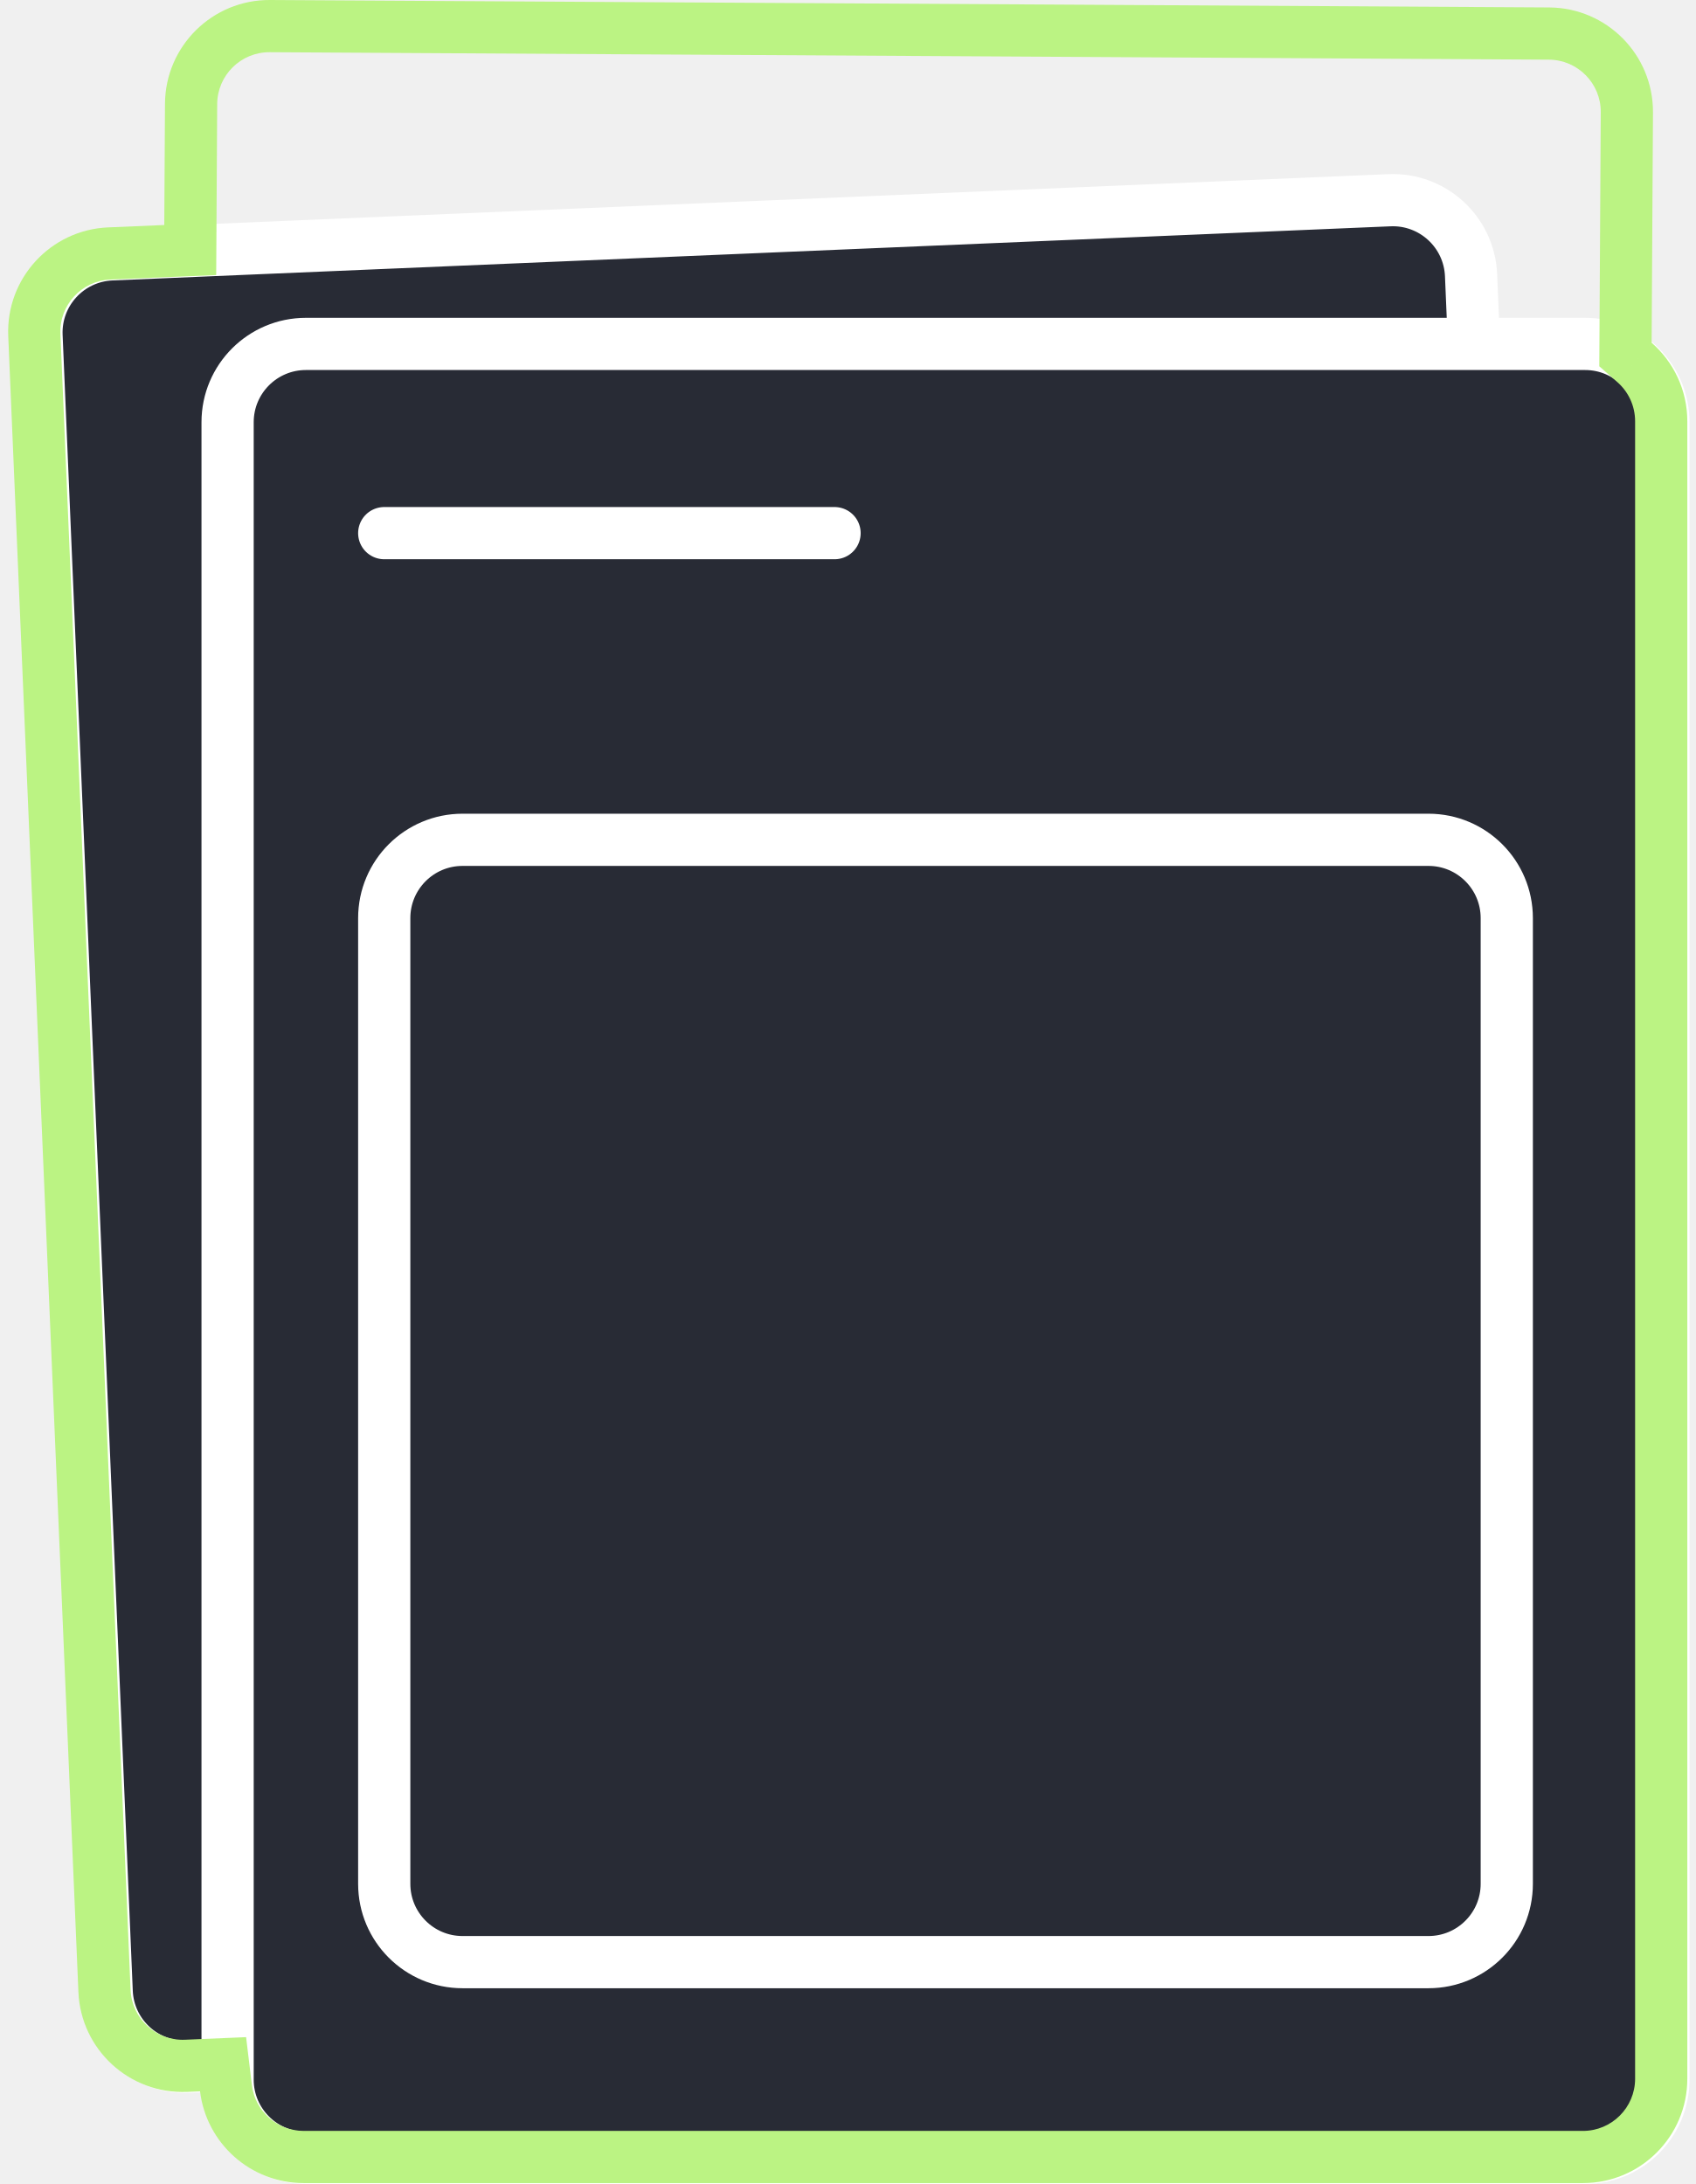
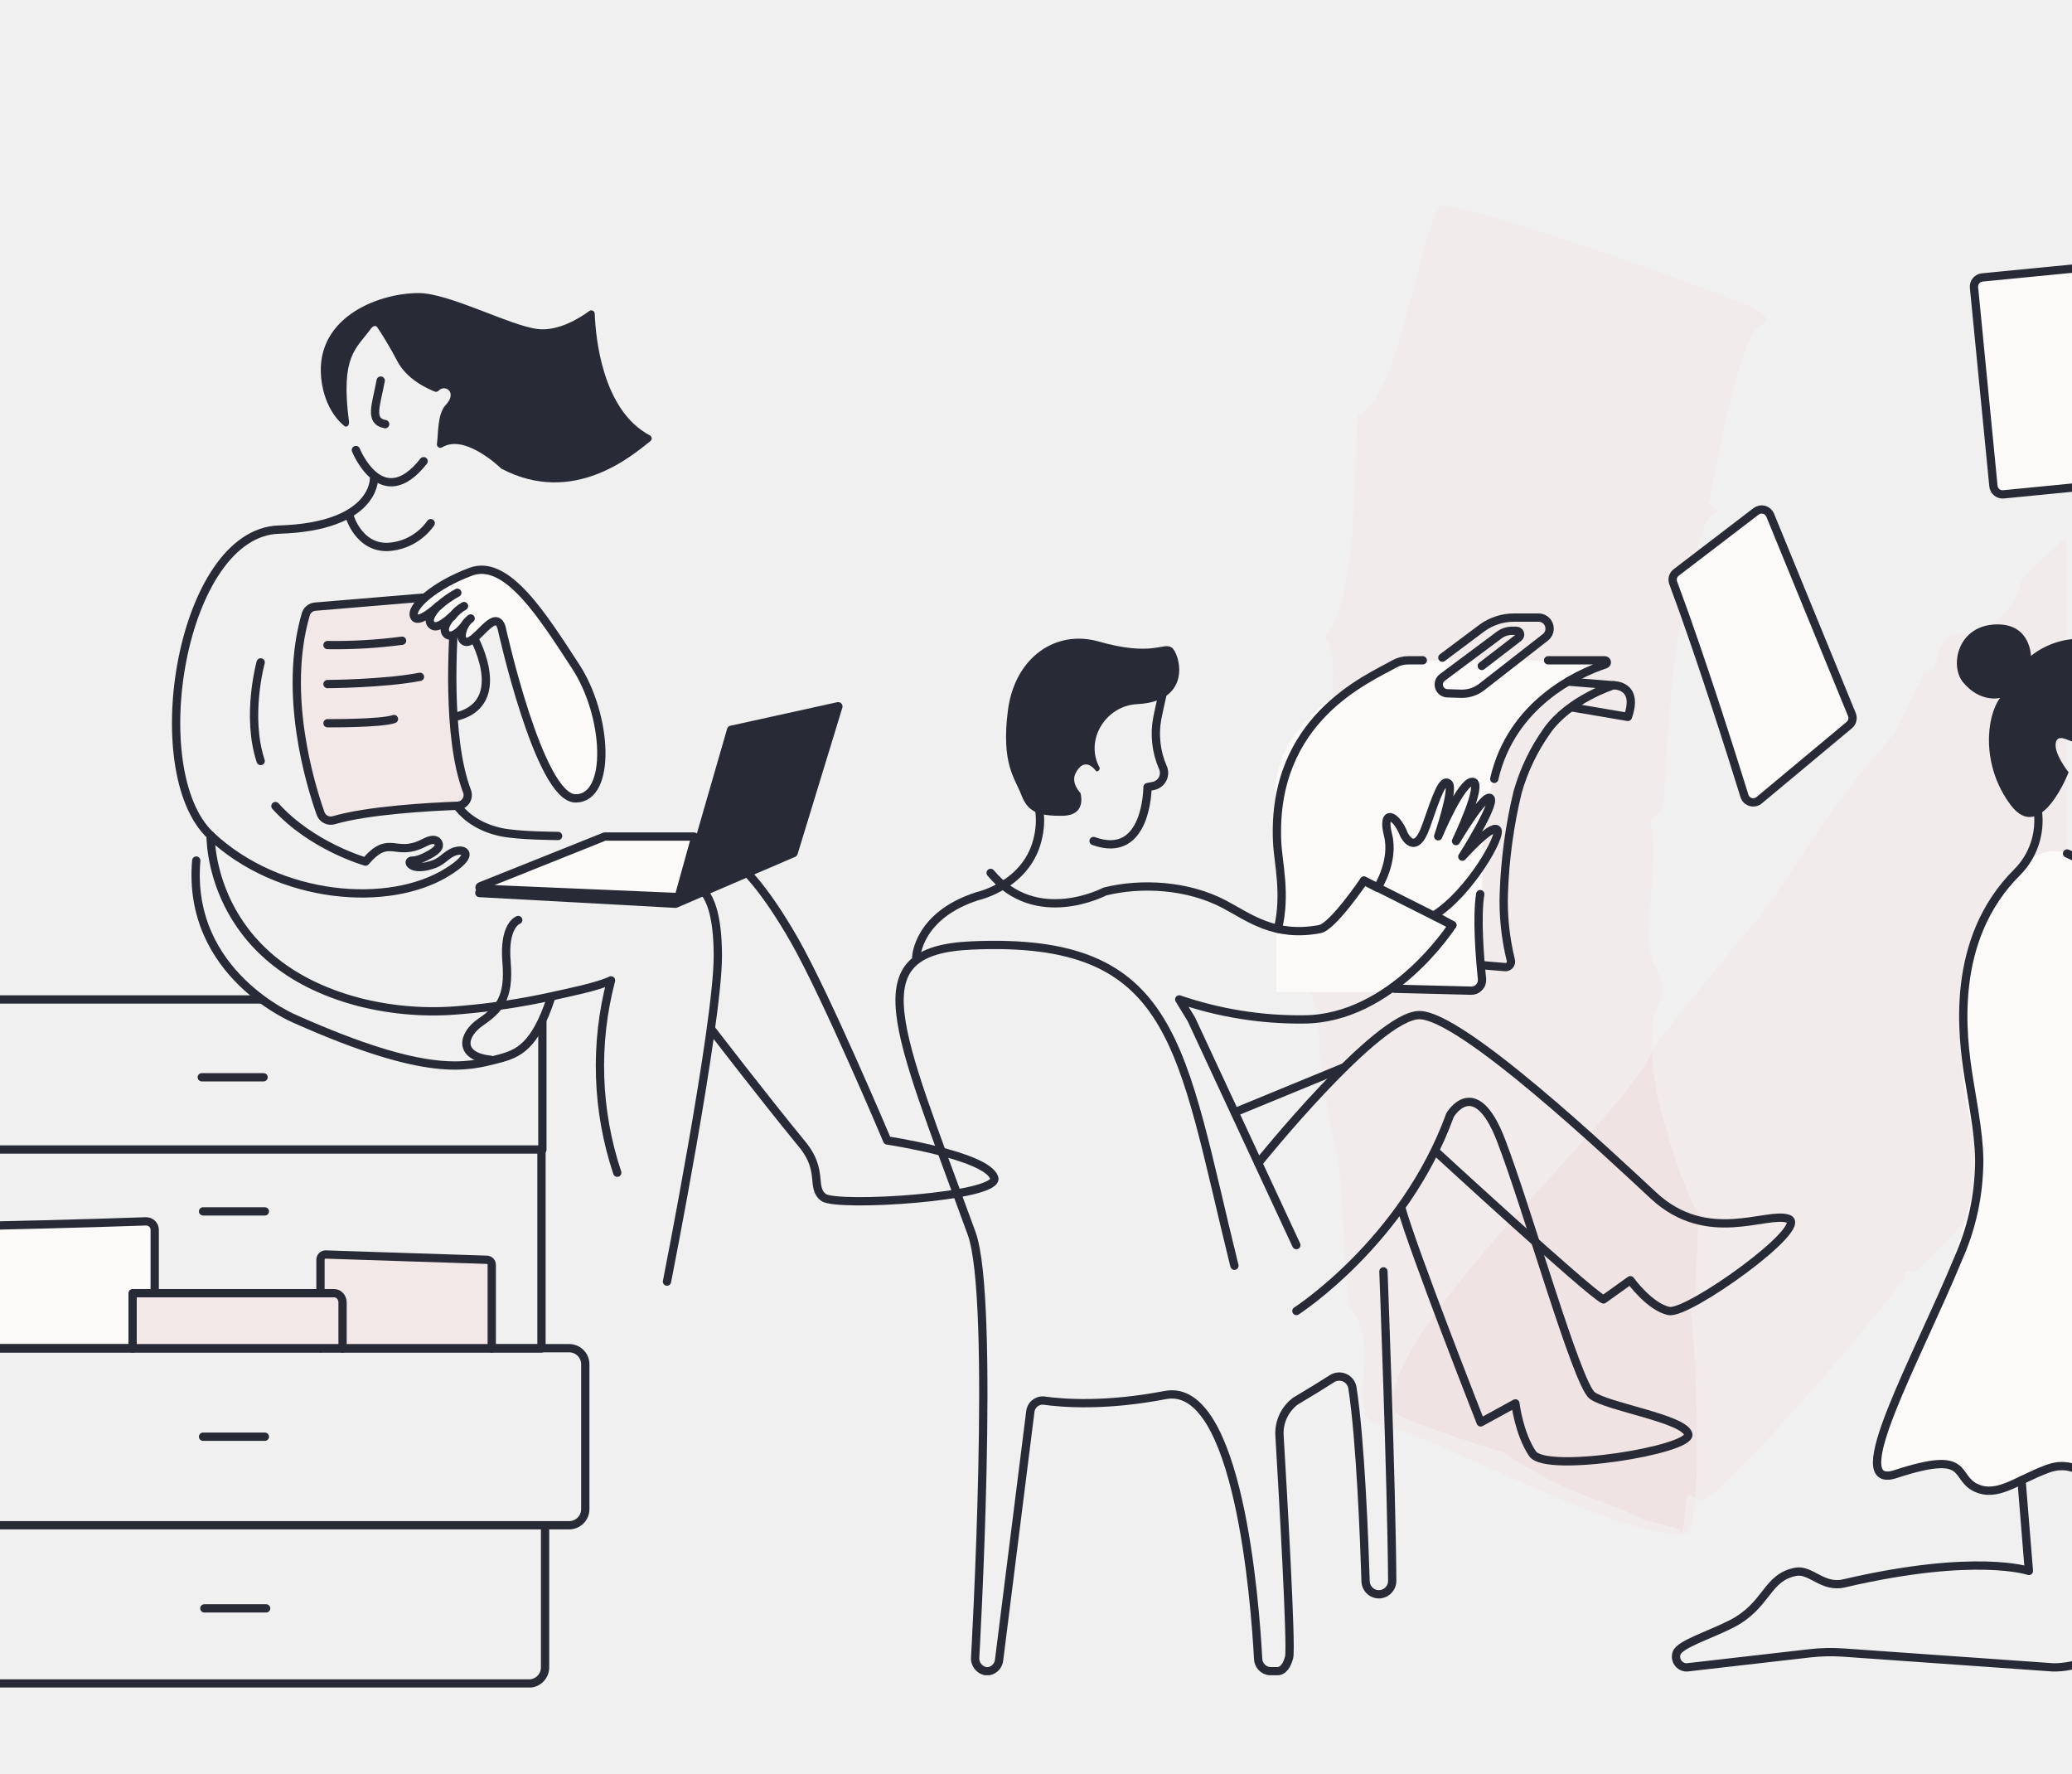
- <svg xmlns="http://www.w3.org/2000/svg" width="208" height="268" viewBox="0 0 208 268" fill="none">
-   <rect x="4.075" y="31.619" width="176.154" height="222.594" rx="9.608" transform="rotate(-2.42574 4.07467 31.6191)" fill="#282B35" stroke="white" stroke-width="6.406" />
-   <rect x="27.923" y="42.203" width="176.154" height="222.594" rx="9.608" fill="#282B35" stroke="white" stroke-width="6.406" />
-   <rect x="47.14" y="103.054" width="137.72" height="137.72" rx="9.608" stroke="white" stroke-width="6.406" />
-   <path d="M47.14 65.422H102.388" stroke="white" stroke-width="6.406" stroke-linecap="round" stroke-linejoin="round" />
-   <mask id="path-5-inside-1" fill="white">
-     <path fill-rule="evenodd" clip-rule="evenodd" d="M20.241 12.736C20.282 5.661 26.051 -0.041 33.126 0L190.061 0.915C197.136 0.956 202.838 6.725 202.797 13.8L202.632 42.057C205.315 44.406 207.01 47.856 207.01 51.702V255.079C207.01 262.155 201.274 267.89 194.199 267.89H37.262C30.712 267.89 25.309 262.974 24.544 256.631L22.962 256.698C15.892 256.997 9.919 251.509 9.62 244.44L1.012 41.245C0.712 34.176 6.2 28.202 13.269 27.903L20.154 27.611L20.241 12.736Z" />
-   </mask>
-   <path d="M33.126 0L33.163 -6.405L33.126 0ZM20.241 12.736L26.646 12.774L20.241 12.736ZM190.061 0.915L190.098 -5.491L190.061 0.915ZM202.797 13.8L196.391 13.763V13.763L202.797 13.8ZM202.632 42.057L196.227 42.02L196.21 44.949L198.414 46.878L202.632 42.057ZM24.544 256.631L30.903 255.863L30.193 249.98L24.273 250.231L24.544 256.631ZM22.962 256.698L22.69 250.298H22.69L22.962 256.698ZM9.62 244.44L16.019 244.169L9.62 244.44ZM1.012 41.245L-5.388 41.516L1.012 41.245ZM13.269 27.903L12.998 21.503H12.998L13.269 27.903ZM20.154 27.611L20.425 34.011L26.524 33.753L26.559 27.649L20.154 27.611ZM33.163 -6.405C22.55 -6.467 13.897 2.086 13.835 12.699L26.646 12.774C26.667 9.236 29.551 6.385 33.089 6.406L33.163 -6.405ZM190.098 -5.491L33.163 -6.405L33.089 6.406L190.023 7.32L190.098 -5.491ZM209.202 13.838C209.264 3.225 200.711 -5.429 190.098 -5.491L190.023 7.32C193.561 7.341 196.412 10.225 196.391 13.763L209.202 13.838ZM209.038 42.095L209.202 13.838L196.391 13.763L196.227 42.02L209.038 42.095ZM198.414 46.878C199.766 48.061 200.605 49.78 200.605 51.702H213.416C213.416 45.932 210.865 40.75 206.851 37.237L198.414 46.878ZM200.605 51.702V255.079H213.416V51.702H200.605ZM200.605 255.079C200.605 258.617 197.737 261.485 194.199 261.485V274.296C204.812 274.296 213.416 265.692 213.416 255.079H200.605ZM194.199 261.485H37.262V274.296H194.199V261.485ZM37.262 261.485C33.991 261.485 31.285 259.028 30.903 255.863L18.184 257.398C19.334 266.921 27.432 274.296 37.262 274.296V261.485ZM23.233 263.098L24.815 263.031L24.273 250.231L22.69 250.298L23.233 263.098ZM3.22 244.711C3.669 255.315 12.629 263.547 23.233 263.098L22.69 250.298C19.156 250.448 16.169 247.704 16.019 244.169L3.22 244.711ZM-5.388 41.516L3.22 244.711L16.019 244.169L7.412 40.974L-5.388 41.516ZM12.998 21.503C2.394 21.952 -5.837 30.912 -5.388 41.516L7.412 40.974C7.262 37.439 10.006 34.453 13.54 34.303L12.998 21.503ZM19.883 21.211L12.998 21.503L13.54 34.303L20.425 34.011L19.883 21.211ZM13.835 12.699L13.748 27.574L26.559 27.649L26.646 12.774L13.835 12.699Z" fill="#BBF383" mask="url(#path-5-inside-1)" />
+ <svg xmlns="http://www.w3.org/2000/svg" width="375" height="321" viewBox="0 0 375 321" fill="none">
+   <g opacity="0.6" clip-path="url(#clip0_4548:2983)">
+     <path d="M307.613 271.684C308.219 271.542 308.796 271.301 309.324 270.973C308.498 271.549 307.911 271.809 307.613 271.684Z" fill="#F2E8E7" />
+     <path d="M376.104 187.047C371.577 193.467 360.726 213.41 361.245 215.65C361.533 216.803 360.908 217.034 359.976 216.39C359.976 216.39 346.722 230.499 346.28 230.288C345.251 229.779 344.434 229.961 344.752 230.807C344.925 232.056 316.879 265.408 309.19 270.829C308.668 271.161 308.092 271.398 307.488 271.53C307.277 271.44 307.074 271.331 306.883 271.204C307.748 259.862 306.556 236.939 305.749 236.439C304.941 236.122 305.432 235.613 306.537 235.382C306.998 235.286 307.344 220.965 307.392 220.917C308.507 220.811 308.824 220.379 307.834 219.879C305.912 218.918 300.645 202.578 299.703 196.744C299.343 194.517 299.118 192.271 299.03 190.016C299.075 189.888 299.107 189.757 299.127 189.622C302.779 184.942 311.304 174.34 317.061 167.516C324.51 158.693 328.595 148.697 342.839 132.829L348.356 121.449C351.806 122.699 349.259 113.174 356.045 114.875C358.765 115.557 365.791 109.002 365.579 105.715C365.531 105.043 368.03 102.64 371.711 99.266C380.208 91.462 385.581 87.098 392.568 80.678C395.855 77.65 405.255 69.288 405.12 65.213C414.501 64.146 436.646 38.301 445.978 29.199C452.274 31.122 470.603 15.234 483.712 5.94C486.942 3.662 489.479 1.999 490.69 1.586C486.529 7.007 479.484 24.903 479.83 26.258C479.881 26.374 479.906 26.5 479.902 26.627C479.898 26.753 479.866 26.877 479.808 26.99C479.75 27.102 479.667 27.201 479.566 27.277C479.465 27.353 479.348 27.406 479.224 27.431C478.887 27.519 478.533 27.519 478.196 27.431C477.657 27.604 474.082 32.967 470.699 38.455C465.201 47.355 466.527 45.27 464.355 48.72C464.158 49.052 463.943 49.373 463.711 49.681C463.437 49.569 463.133 49.549 462.846 49.623C462.366 49.777 462.135 50.306 462.385 51.123C463.346 55.928 448.285 89.568 443.95 95.45C439.318 101.102 438.722 102.534 437.732 109.608C437.107 114.058 433.705 121.766 430.206 129.917L423.738 136.481L423.171 136.721L422.873 136.923C421.912 137.884 421.316 137.884 420.816 137.644L420.508 137.779C420.008 137.567 419.547 137.471 418.749 138.528L418.423 138.673C418.355 138.769 418.298 138.846 418.23 138.961C413.684 146.544 398.344 157.982 395.951 164.652C394.029 169.938 393.308 170.726 388.454 173.187C386.109 174.6 380.64 180.626 376.104 187.047Z" fill="#F2E8E7" />
+     <path d="M305.528 277.402C305.876 277.048 306.147 276.626 306.325 276.162C306.104 276.893 305.845 277.325 305.528 277.402Z" fill="#F2E8E7" />
+     <path d="M303.817 276.788C303.567 276.336 297.147 275.212 296.887 274.722C289.679 270.973 284.19 270.973 272.08 262.842C256.241 257.979 252.338 255.71 252.444 255.662C247.36 242.572 296.147 200.118 298.992 189.969C299.08 192.223 299.305 194.47 299.665 196.697C300.626 202.464 305.883 218.88 307.796 219.831C308.757 220.331 308.469 220.792 307.354 220.869C307.354 220.869 306.96 235.286 306.498 235.334C305.393 235.565 304.903 236.074 305.71 236.392C306.518 236.891 307.709 259.814 306.844 271.156C306.612 271.012 306.391 270.851 306.181 270.675C306.142 270.652 306.106 270.623 306.076 270.589C304.576 269.272 305.239 279.633 303.817 276.788Z" fill="#EEDCDA" />
+     <path d="M310.622 92.778C307.2 92.778 303.788 114.74 303.355 117.768C302.125 126.418 301.529 137.519 301.068 145.266C300.991 145.41 300.905 145.545 300.818 145.679C300.813 145.769 300.813 145.859 300.818 145.948C300.76 146.967 300.28 147.227 299.78 147.361L299.636 147.592C299.126 147.727 298.675 147.9 298.838 148.88C298.78 148.957 298.732 149.043 298.684 149.12C298.636 149.197 298.684 149.284 298.742 149.38C300.453 155.81 296.724 169.737 299.415 174.6C301.549 178.444 301.52 179.261 299.569 183.029C299.088 184.182 298.896 186.825 299.011 189.997C296.128 200.147 247.379 242.6 252.463 255.691C252.358 255.739 256.308 258.007 272.099 262.87C284.21 271.002 289.698 271.002 296.906 274.75C297.166 275.24 303.634 276.365 303.836 276.817C305.259 279.7 304.595 269.3 306.066 270.636C306.097 270.67 306.132 270.7 306.172 270.723C306.381 270.899 306.603 271.059 306.835 271.204C306.745 272.88 306.498 274.543 306.095 276.173C305.911 276.633 305.64 277.054 305.297 277.412C304.81 277.518 304.315 277.576 303.817 277.585H303.692C301.127 277.458 298.59 276.992 296.147 276.201L294.628 275.817C281.172 271.607 260.883 261.14 251.493 258.026C248.907 257.921 247.562 257.065 246.898 255.652C246.898 255.575 246.985 255.499 247.023 255.412C245.265 251.097 249.32 242.398 244.217 236.42C243.794 232.018 243.015 221.945 242.727 215.323C242.343 206.769 238.681 199.224 238.613 183.404L235.057 174.408C238.45 173.379 230.184 169.4 236.374 166.959C238.844 165.998 239.671 158.876 237.335 157.165C236.855 156.819 237.095 154.281 237.566 150.562C238.642 142.046 239.709 136.971 240.593 129.965C241.007 126.658 242.381 117.384 239.555 115.202C245.793 109.954 244.947 84.734 245.745 75.055C251.685 72.969 254.664 55.131 258.182 43.491C259.201 40.108 260.047 37.725 260.777 37.292C260.918 37.253 261.064 37.236 261.21 37.244C266.977 37.244 311.371 52.718 317.686 55.986C320.031 57.188 320.166 57.908 318.426 58.995C314.822 60.917 309.978 87.002 309.439 90.712C307.825 90.808 312.419 92.798 310.804 92.798H310.651L310.622 92.778Z" fill="#F2E8E7" />
+   </g>
+   <g clip-path="url(#clip1_4548:2983)">
+     <path d="M355.5 180.499C357.9 160.499 367.167 153.832 372 153.999C380.8 153.999 395.5 177.999 404.5 187.499L421 164.999L434.5 173.499C417.5 195.999 411 202.999 405.5 203.999C400.384 204.929 393.333 201.166 389.5 198.499L392.5 263.999L382 269.499C380.667 268.166 377 265.499 373 265.499C368 265.499 363.5 269.499 359 269.499C357.5 269.499 352.833 265.832 352 264.499C331 272.499 340.5 259.499 352 231.499C363.5 203.499 352.5 205.499 355.5 180.499Z" fill="#FCFAF8" />
+     <path d="M303.378 103.576L317.824 92.528C318.027 92.374 318.263 92.268 318.514 92.219C318.764 92.169 319.023 92.179 319.27 92.245C319.516 92.312 319.744 92.434 319.936 92.603C320.128 92.771 320.279 92.981 320.377 93.218L335.152 129.272C335.294 129.603 335.325 129.972 335.239 130.322C335.153 130.673 334.956 130.986 334.676 131.214L318.377 144.804C318.166 144.98 317.915 145.1 317.647 145.155C317.378 145.21 317.1 145.199 316.837 145.121C316.574 145.043 316.335 144.902 316.139 144.71C315.944 144.517 315.799 144.28 315.717 144.018C313.688 137.485 307.844 118.885 302.835 105.498C302.703 105.162 302.685 104.792 302.783 104.445C302.881 104.098 303.09 103.793 303.378 103.576Z" fill="#FCFAF8" stroke="#282B35" stroke-width="1.5" stroke-linecap="round" stroke-linejoin="round" />
+     <path d="M358.771 50.202L385.496 47.591C385.713 47.568 385.932 47.589 386.141 47.651C386.35 47.714 386.545 47.817 386.714 47.955C386.883 48.093 387.022 48.263 387.125 48.456C387.228 48.648 387.291 48.859 387.312 49.076L390.923 84.995C390.947 85.213 390.928 85.433 390.866 85.643C390.804 85.853 390.701 86.049 390.563 86.219C390.424 86.389 390.254 86.529 390.061 86.632C389.867 86.736 389.656 86.799 389.438 86.82L362.605 89.451C362.165 89.494 361.726 89.361 361.384 89.081C361.042 88.8 360.825 88.396 360.78 87.956L357.266 52.037C357.242 51.818 357.262 51.595 357.325 51.383C357.388 51.172 357.493 50.974 357.633 50.803C357.773 50.633 357.946 50.491 358.141 50.388C358.337 50.285 358.551 50.222 358.771 50.202Z" fill="#FCFAF8" stroke="#282B35" stroke-width="1.5" stroke-linecap="round" stroke-linejoin="round" />
+     <path d="M365.867 267.85L367.197 284.256C367.197 284.256 357.606 280.946 333.735 286.508C329.852 287.421 327.716 283.887 324.998 284.412C319.62 285.441 319.901 290.518 313.348 293.857C309.349 295.886 304.048 297.498 303.446 299.109C303.34 299.404 303.306 299.72 303.348 300.03C303.391 300.341 303.507 300.637 303.688 300.892C303.87 301.148 304.11 301.356 304.389 301.498C304.668 301.641 304.978 301.714 305.291 301.711L327.493 299.167C329.548 298.928 331.622 298.882 333.686 299.031L371.643 301.711C375.83 301.711 379.845 300.048 382.805 297.088C385.765 294.127 387.428 290.112 387.428 285.926L387.719 267.287" stroke="#282B35" stroke-width="1.5" stroke-linecap="round" stroke-linejoin="round" />
+     <path d="M389.904 207.71C389.904 207.71 391.593 233.29 391.399 251.046C391.127 276.441 401.524 268.131 398.718 263.608C398.718 263.608 396.777 259.724 386.7 267.287C379.74 272.471 377.876 263.035 370.498 265.802C364.935 267.889 361.489 270.976 357.654 269.228C353.441 267.287 356.79 262.239 343.093 266.724C333.385 269.918 346.976 245.833 354.461 227.611C356.672 222.631 357.927 217.28 358.159 211.836C358.48 206.769 357.188 200.556 356.305 194.945C355.15 187.567 352.762 170.054 365.11 157.793C366.536 156.351 367.611 154.6 368.252 152.676C368.893 150.752 369.084 148.707 368.809 146.697" stroke="#282B35" stroke-width="1.5" stroke-linecap="round" stroke-linejoin="round" />
+     <path d="M374.109 154.436C374.109 154.436 380.002 156.61 385.846 164.726C391.039 171.929 404.465 187.384 404.465 187.384C404.465 187.384 418.056 170.123 420.968 165.434C420.968 165.434 422.832 162.376 422.852 160.464C422.9 157.144 423.822 155.552 425.007 155.61C426.366 155.717 426.609 158.406 426.609 158.406C426.609 158.406 427.939 157.057 429.006 157.435C430.472 157.901 430.21 160.348 430.21 160.348C430.21 160.348 431.181 158.212 432.754 158.882C433.967 159.396 433.724 161.415 433.724 161.415C433.724 161.415 435.035 160.493 435.918 160.94C437.103 161.522 437.336 162.881 437.083 164.347C436.443 167.929 432.229 171.909 432.229 171.909L434.821 173.569C434.821 173.569 418.949 194.344 416.095 197.373C401.66 212.614 388.913 200.771 377.876 183.064" stroke="#282B35" stroke-width="1.5" stroke-linecap="round" stroke-linejoin="round" />
+     <path d="M381.856 132.01C381.856 132.01 380.215 120.923 377.468 132.311C377.383 132.795 377.152 133.241 376.804 133.588C376.457 133.936 376.01 134.168 375.526 134.252C374.818 134.359 372.808 132.796 372.197 134.019C371.274 135.854 374.381 139.747 374.381 139.747C374.381 139.747 369.343 152.862 363.926 145.698C358.509 138.533 359.47 129.641 361.984 126.282C361.984 126.282 358.451 127.253 355.296 123.476C352.801 120.516 354.247 112.982 361.547 112.982C367.518 112.982 367.566 118.681 367.566 118.681C370.075 116.689 373.178 115.596 376.381 115.574C378.938 115.574 381.484 115.93 383.943 116.633C388.059 117.846 391.049 119.71 390.68 123.379C390.35 126.301 385.768 132.67 381.856 132.01Z" fill="#282B35" />
+   </g>
+   <g clip-path="url(#clip2_4548:2983)">
+     <path d="M231 145.5C233 159.5 231.833 166.333 231 168V179.5H268.5C268.167 178.5 267.7 171.5 268.5 151.5C269.3 131.5 283.833 121.833 291 119.5H254C245.5 122.333 229 131.5 231 145.5Z" fill="#FCFAF8" />
+     <path d="M257.5 119.48L254.88 119.48C253.998 119.479 253.131 119.702 252.36 120.13C247.52 122.87 230.13 130.05 231.14 152.32C231.31 156.15 232.81 161.79 231.28 168.07" stroke="#282B35" stroke-width="1.5" stroke-linecap="round" stroke-linejoin="round" />
+     <path d="M270.44 140.931C273.54 127.421 285.37 121.931 290.57 120.201C290.654 120.172 290.725 120.114 290.769 120.038C290.814 119.962 290.83 119.872 290.815 119.785C290.799 119.698 290.752 119.619 290.684 119.563C290.615 119.507 290.529 119.478 290.44 119.481H280.18" stroke="#282B35" stroke-width="1.5" stroke-linecap="round" stroke-linejoin="round" />
+     <path d="M252.35 178.909L266.22 179.259C266.496 179.27 266.771 179.222 267.027 179.118C267.283 179.014 267.514 178.856 267.703 178.655C267.893 178.454 268.037 178.215 268.126 177.953C268.215 177.692 268.247 177.414 268.22 177.139C267.84 173.459 267.22 165.999 267.9 161.789" stroke="#282B35" stroke-width="1.5" stroke-linecap="round" stroke-linejoin="round" />
+     <path d="M262.86 167.409L246.86 159.349C246.86 159.349 241.22 167.669 238.86 168.119C230.64 169.669 226.04 165.979 221.59 163.629C214.97 160.129 206.53 159.679 199.95 161.319C199.95 161.319 187.54 167.899 179.29 157.949" stroke="#282B35" stroke-width="1.5" stroke-linecap="round" stroke-linejoin="round" />
+     <path d="M246.85 159.35L249.32 160.64C249.32 160.64 252.4 155.81 251.21 151.09C250.02 146.37 252.63 147.25 254.1 151.01C254.1 151.01 256.1 155.23 258.1 149.48C260.1 143.73 261.1 140.84 262.17 141.77C263.24 142.7 260.29 151.32 260.29 151.32C260.29 151.32 264.45 141.32 266.52 141.47C268.59 141.62 263.52 152.19 263.52 152.19C263.52 152.19 268.63 143.5 269.72 144.42C270.81 145.34 264.66 155.01 264.66 155.01C264.66 155.01 269.85 149.17 270.94 150.09C272.03 151.01 265.94 161.63 259.59 165.6L262.85 167.41C262.85 167.41 251.96 184.47 235.85 184.46C228.222 184.535 220.637 183.311 213.42 180.84L215.62 184.44L234.62 225.3" stroke="#282B35" stroke-width="1.5" stroke-linecap="round" stroke-linejoin="round" />
+     <path d="M197.92 152.179C207.68 155.729 207.68 142.429 207.68 142.429L208.76 142.209C209.117 142.136 209.453 141.982 209.742 141.759C210.031 141.536 210.265 141.251 210.427 140.924C210.589 140.597 210.674 140.238 210.677 139.873C210.679 139.508 210.598 139.148 210.44 138.819C209.241 136.05 208.892 132.987 209.44 130.019C209.88 127.819 210.54 125.019 211.09 122.659C211.185 122.269 211.185 121.862 211.09 121.472C210.995 121.083 210.808 120.721 210.544 120.419C210.281 120.116 209.948 119.881 209.575 119.733C209.202 119.585 208.799 119.529 208.4 119.569C204.867 119.824 201.317 119.458 197.91 118.489C186.51 115.639 182.45 126.989 183.73 135.339C184.046 137.305 184.787 139.178 185.9 140.829C186.935 142.36 187.646 144.087 187.99 145.903C188.334 147.719 188.303 149.586 187.9 151.389C186.11 160.169 176.9 162.159 176.9 162.159C166.11 165.619 165.83 173.159 165.83 173.159" stroke="#282B35" stroke-width="1.5" stroke-linecap="round" stroke-linejoin="round" />
+     <path d="M227.73 210.46C227.73 210.46 249.23 183.68 256.88 183.68C264.53 183.68 291.55 209.17 299.29 216.36C309.02 225.36 319.67 219.21 323.63 220.53C327.8 221.92 305.55 237.91 302.07 237.22C298.59 236.53 295.07 231.65 295.07 231.65L290.2 235.13C287.42 233.74 260 208.5 260 208.5" stroke="#282B35" stroke-width="1.5" stroke-linecap="round" stroke-linejoin="round" />
+     <path d="M234.63 237.22C234.63 237.22 254.1 224.7 262.44 201.76C262.44 201.76 266.93 194.1 271.64 206.27C276.35 218.44 285.38 250.43 288.17 252.51C290.96 254.59 304.85 256.69 305.55 259.51C306.25 262.33 279.82 266.66 277.37 263.05C274.92 259.44 274.26 253.94 274.26 253.94L267.98 257.38C267.98 257.38 255.66 226.03 253.57 218.38" stroke="#282B35" stroke-width="1.5" stroke-linecap="round" stroke-linejoin="round" />
+     <path d="M223.92 201.079L243.3 193.109" stroke="#282B35" stroke-width="1.5" stroke-linecap="round" stroke-linejoin="round" />
+     <path d="M250.38 230.05C250.38 230.05 251.85 268.37 251.97 286.05C251.97 286.621 251.77 287.174 251.404 287.612C251.039 288.051 250.531 288.347 249.97 288.45V288.45C249.629 288.508 249.281 288.491 248.947 288.403C248.613 288.314 248.302 288.155 248.035 287.936C247.768 287.717 247.551 287.444 247.398 287.134C247.246 286.824 247.161 286.485 247.15 286.14C246.93 279.14 246.24 260.62 244.77 251.14C244.71 250.742 244.551 250.366 244.308 250.044C244.066 249.723 243.747 249.468 243.38 249.301C243.014 249.134 242.611 249.061 242.21 249.089C241.808 249.117 241.42 249.245 241.08 249.46C239.26 250.62 236.83 252.13 234.45 253.53C233.494 254.249 232.731 255.193 232.229 256.279C231.726 257.364 231.5 258.557 231.57 259.75C232.19 270.16 233.79 298.08 233.31 299.89C232.95 301.23 232.31 302.4 231.13 302.4H229.88C229.29 302.362 228.737 302.102 228.332 301.671C227.927 301.24 227.701 300.671 227.7 300.08C227.15 289.91 224.15 249.88 210.89 252.43C200.03 254.52 192.35 253.91 188.89 253.43C188.591 253.404 188.29 253.439 188.004 253.532C187.719 253.625 187.455 253.774 187.228 253.971C187.001 254.167 186.817 254.408 186.685 254.678C186.553 254.947 186.476 255.241 186.46 255.54L180.83 300.3C180.792 300.858 180.551 301.382 180.153 301.774C179.755 302.167 179.228 302.4 178.67 302.43V302.43C178.359 302.408 178.055 302.323 177.777 302.183C177.498 302.042 177.251 301.847 177.048 301.61C176.845 301.373 176.692 301.098 176.596 300.801C176.5 300.504 176.464 300.191 176.49 299.88C176.49 299.88 180.21 235.11 175.84 223.14C162.02 185.23 155.24 172 175.84 171.08C213.12 169.42 213.57 189.31 223.41 229.03" stroke="#282B35" stroke-width="1.5" stroke-linecap="round" stroke-linejoin="round" />
+     <path d="M198.98 138.841C199.23 139.291 198.55 139.771 198.34 139.491C198.34 139.491 196.34 136.571 194.65 139.941C193.77 141.711 195.54 143.481 195.54 143.481C195.54 143.481 196.82 147.541 192.32 147.611C187.82 147.681 185.98 146.841 184.85 143.841C183.72 140.841 181.17 138.301 182.41 128.591C183.65 118.881 191.13 113.891 198.81 116.071C208.71 118.891 210.49 116.131 212.06 117.171C213.46 118.101 216.06 126.881 205.84 127.411C200.17 127.661 196.29 133.841 198.98 138.841Z" fill="#282B35" />
+     <path d="M283.78 123.33L292 124C292 124 283.98 126.53 279.98 132.24C277.584 135.612 275.785 139.37 274.66 143.35C273.237 149.253 272.407 155.283 272.18 161.35C272.012 165.512 272.432 169.676 273.43 173.72C273.477 173.881 273.483 174.05 273.447 174.213C273.411 174.377 273.335 174.528 273.226 174.655C273.116 174.781 272.977 174.878 272.821 174.936C272.664 174.995 272.495 175.013 272.33 174.99L268.13 174.64" stroke="#282B35" stroke-width="1.5" stroke-linecap="round" stroke-linejoin="round" />
+     <path d="M292 124C292 124 296.71 123.841 294.62 129.721L284.5 128" stroke="#282B35" stroke-width="1.5" stroke-linecap="round" stroke-linejoin="round" />
+     <path d="M261.04 119L268.26 113.6C269.934 112.4 271.941 111.753 274 111.75H278.5C278.909 111.759 279.306 111.893 279.636 112.134C279.967 112.376 280.215 112.713 280.348 113.1C280.481 113.487 280.492 113.905 280.38 114.298C280.268 114.692 280.037 115.042 279.72 115.3L268.18 124.3C267.093 125.144 265.745 125.579 264.37 125.53L261.94 125.45C261.609 125.441 261.289 125.329 261.024 125.129C260.76 124.93 260.564 124.652 260.465 124.336C260.366 124.02 260.368 123.681 260.471 123.366C260.574 123.051 260.773 122.776 261.04 122.58L271.34 114.9C272.006 114.407 272.812 114.141 273.64 114.14H274.43C274.574 114.136 274.715 114.178 274.833 114.26C274.951 114.341 275.041 114.458 275.088 114.594C275.136 114.729 275.14 114.876 275.099 115.014C275.058 115.152 274.974 115.273 274.86 115.36L268.18 120.5" stroke="#282B35" stroke-width="1.5" stroke-linecap="round" stroke-linejoin="round" />
+   </g>
+   <g clip-path="url(#clip3_4548:2983)">
+     <path d="M-13.476 209.004V183.764C-13.476 182.991 -13.17 182.251 -12.623 181.705C-12.077 181.158 -11.337 180.852 -10.564 180.852H47.178" stroke="#282B35" stroke-width="1.5" stroke-linecap="round" stroke-linejoin="round" />
+     <path d="M98 208H-13V244H98V208Z" stroke="#282B35" stroke-width="1.5" stroke-linecap="round" stroke-linejoin="round" />
+     <path d="M98.648 276.473V301.713C98.648 302.485 98.341 303.226 97.795 303.772C97.249 304.318 96.508 304.625 95.736 304.625H-10.079C-10.851 304.625 -11.592 304.318 -12.138 303.772C-12.684 303.226 -12.991 302.485 -12.991 301.713V276.473" stroke="#282B35" stroke-width="1.5" stroke-linecap="round" stroke-linejoin="round" />
+     <path d="M36.518 194.928H47.702" stroke="#282B35" stroke-width="1.5" stroke-linecap="round" stroke-linejoin="round" />
+     <path d="M36.751 219.197H47.935" stroke="#282B35" stroke-width="1.5" stroke-linecap="round" stroke-linejoin="round" />
+     <path d="M36.984 291.033H48.168" stroke="#282B35" stroke-width="1.5" stroke-linecap="round" stroke-linejoin="round" />
+     <path fill-rule="evenodd" clip-rule="evenodd" d="M-8 243V223.419C-8.003 223.02 -7.845 222.636 -7.56 222.35C-7.276 222.064 -6.888 221.899 -6.48 221.892C-1.4 221.784 15.31 221.402 26.39 221.001C26.599 220.994 26.807 221.029 27.002 221.103C27.197 221.177 27.375 221.288 27.526 221.43C27.676 221.573 27.795 221.744 27.877 221.932C27.958 222.121 28 222.323 28 222.528V242.971" fill="#FCFAF8" />
+     <path d="M-8 243V223.419C-8.003 223.02 -7.845 222.636 -7.56 222.35C-7.276 222.064 -6.888 221.899 -6.48 221.892C-1.4 221.784 15.31 221.402 26.39 221.001C26.599 220.994 26.807 221.029 27.002 221.103C27.197 221.177 27.375 221.288 27.526 221.43C27.676 221.573 27.795 221.744 27.877 221.932C27.958 222.121 28 222.323 28 222.528V242.971" stroke="#282B35" stroke-width="1.5" stroke-linecap="round" stroke-linejoin="round" />
+     <path fill-rule="evenodd" clip-rule="evenodd" d="M58 243.96V227.932C58 227.808 58.025 227.685 58.073 227.571C58.121 227.456 58.191 227.353 58.279 227.266C58.368 227.179 58.473 227.111 58.588 227.065C58.703 227.02 58.826 226.998 58.95 227L88.11 227.952C88.35 227.957 88.577 228.057 88.744 228.229C88.911 228.402 89.003 228.633 89 228.873V244" fill="#F2E8E7" />
+     <path d="M58 243.96V227.932C58 227.808 58.025 227.685 58.073 227.571C58.121 227.456 58.191 227.353 58.279 227.266C58.368 227.179 58.473 227.111 58.588 227.065C58.703 227.02 58.826 226.998 58.95 227L88.11 227.952C88.35 227.957 88.577 228.057 88.744 228.229C88.911 228.402 89.003 228.633 89 228.873V244" stroke="#282B35" stroke-width="1.5" stroke-linecap="round" stroke-linejoin="round" />
+     <path fill-rule="evenodd" clip-rule="evenodd" d="M24 244V234H60.48C60.883 234 61.27 234.178 61.555 234.495C61.84 234.811 62 235.241 62 235.689V244" fill="#F2E8E7" />
+     <path d="M24 244V234H60.48C60.883 234 61.27 234.178 61.555 234.495C61.84 234.811 62 235.241 62 235.689V244" stroke="#282B35" stroke-width="1.5" stroke-linecap="round" stroke-linejoin="round" />
+     <path d="M103.016 243.951H-17.36C-18.968 243.951 -20.272 245.255 -20.272 246.863V273.074C-20.272 274.683 -18.968 275.987 -17.36 275.987H103.016C104.625 275.987 105.929 274.683 105.929 273.074V246.863C105.929 245.255 104.625 243.951 103.016 243.951Z" stroke="#282B35" stroke-width="1.5" stroke-linecap="round" stroke-linejoin="round" />
+     <path d="M36.751 259.969H47.935" stroke="#282B35" stroke-width="1.5" stroke-linecap="round" stroke-linejoin="round" />
+     <path d="M98.162 208.034V184.832" stroke="#282B35" stroke-width="1.5" stroke-linecap="round" stroke-linejoin="round" />
+     <path d="M107.637 56.728C107.783 60.873 108.938 74.202 117.617 78.784C117.708 78.833 117.786 78.904 117.843 78.99C117.9 79.077 117.934 79.176 117.943 79.28C117.951 79.383 117.934 79.487 117.892 79.581C117.851 79.676 117.786 79.759 117.704 79.823C114.578 82.279 103.89 91.705 90.736 84.803C90.736 84.803 84.251 78.425 80.058 80.92C79.951 80.994 79.825 81.033 79.696 81.033C79.567 81.033 79.441 80.993 79.335 80.919C79.229 80.845 79.148 80.74 79.104 80.619C79.06 80.497 79.054 80.365 79.087 80.24C79.359 78.221 79.145 74.901 80.708 73.231C82.815 70.979 80.533 69.435 79.339 70.727C79.256 70.81 79.149 70.867 79.033 70.889C78.917 70.912 78.797 70.899 78.689 70.853C77.407 70.358 73.602 68.649 71.893 65.319C70.534 62.727 69.127 60.465 68.292 59.242C67.991 58.796 67.486 58.99 67.166 59.427C64.35 63.252 61.632 64.397 63.156 76.279C63.224 76.804 63.001 77.25 62.487 77.192C62.487 77.192 59.225 75.046 58.283 69.532C56.254 57.689 68.282 53.029 75.757 53.029C81.29 53.029 92.26 58.912 97.279 59.533C100.968 59.999 104.88 57.592 106.657 56.272C106.746 56.208 106.851 56.169 106.961 56.159C107.07 56.148 107.18 56.167 107.28 56.214C107.38 56.26 107.465 56.332 107.528 56.423C107.591 56.513 107.629 56.618 107.637 56.728Z" fill="#282B35" />
+     <path d="M68.903 68.863C68.069 73.358 66.768 76.212 69.709 76.746" stroke="#282B35" stroke-width="1.5" stroke-linecap="round" stroke-linejoin="round" />
+     <path d="M99.687 180.675C96.774 189.412 93.794 190.674 90.222 191.597C84.533 193.062 77.602 195.159 53.449 184.403C53.449 184.403 33.732 176.336 35.519 155.717" stroke="#282B35" stroke-width="1.5" stroke-linecap="round" stroke-linejoin="round" />
+     <path d="M111.715 212.197C107.96 200.953 107.569 188.857 110.588 177.394C107.996 178.598 103.046 179.559 99.725 180.307C94.375 181.479 88.953 182.297 83.494 182.753C77.31 183.339 71.071 182.859 65.049 181.336C37.547 174.171 38.12 151.145 38.12 151.145" stroke="#282B35" stroke-width="1.5" stroke-linecap="round" stroke-linejoin="round" />
+     <path d="M93.794 166.473C93.794 166.473 91.095 167.366 91.678 174.113C92.231 180.646 90.299 182.675 86.979 184.956C83.659 187.238 82.892 191.13 88.736 191.752" stroke="#282B35" stroke-width="1.5" stroke-linecap="round" stroke-linejoin="round" />
+     <path d="M109.385 151.389L86.94 160.368C86.888 160.384 86.843 160.418 86.814 160.465C86.785 160.512 86.775 160.567 86.784 160.621C86.794 160.675 86.823 160.724 86.866 160.758C86.909 160.792 86.963 160.809 87.018 160.805L122.645 162.319C122.697 162.32 122.747 162.305 122.789 162.275C122.831 162.245 122.862 162.203 122.878 162.154L125.791 151.66C125.8 151.626 125.801 151.59 125.793 151.556C125.786 151.521 125.772 151.488 125.75 151.46C125.729 151.432 125.701 151.41 125.669 151.394C125.638 151.378 125.603 151.369 125.567 151.369H109.472L109.385 151.389Z" fill="#FCFAF8" stroke="#282B35" stroke-width="1.5" stroke-linejoin="round" />
+     <path d="M132.178 131.322L151.536 127.06C151.667 127.032 151.803 127.039 151.931 127.078C152.06 127.118 152.175 127.19 152.268 127.288C152.36 127.385 152.426 127.504 152.46 127.634C152.493 127.764 152.492 127.901 152.458 128.031L144.352 154.552C144.319 154.663 144.262 154.764 144.184 154.85C144.107 154.936 144.012 155.003 143.905 155.047L122.548 164.221C122.435 164.269 122.312 164.289 122.189 164.279L86.737 162.338C86.536 162.328 86.347 162.24 86.209 162.094C86.071 161.947 85.996 161.753 85.999 161.551C85.999 161.446 86.02 161.341 86.061 161.244C86.103 161.146 86.163 161.058 86.239 160.985C86.315 160.911 86.406 160.854 86.504 160.816C86.603 160.779 86.709 160.761 86.814 160.765L122.869 162.299C122.772 162.299 130.528 135.632 131.606 131.836C131.648 131.708 131.723 131.593 131.824 131.503C131.924 131.413 132.046 131.35 132.178 131.322Z" fill="#282B35" />
+     <path d="M125.917 160.377C125.917 160.377 129.917 160.639 129.917 172.997C129.917 185.355 120.714 231.904 120.714 231.904" stroke="#282B35" stroke-width="1.5" stroke-linecap="round" stroke-linejoin="round" />
+     <path d="M134.13 156.854C134.13 156.854 137.935 159.911 143.76 170.105C149.584 180.298 160.574 206.363 160.574 206.363C160.574 206.363 178.504 209.052 179.931 213.09C181.183 216.614 151.429 218.469 149.05 216.673C146.672 214.877 149.138 211.867 145.216 207.101C138.265 198.636 128.713 186.2 128.713 186.2" stroke="#282B35" stroke-width="1.5" stroke-linecap="round" stroke-linejoin="round" />
+     <path d="M85.766 115.41C85.766 115.41 93.532 129.341 79.698 130.069C79.698 130.069 76.33 147.436 90.629 150.562C93.843 151.261 101.007 151.261 101.007 151.261" stroke="#282B35" stroke-width="1.5" stroke-linecap="round" stroke-linejoin="round" />
+     <path d="M57.011 109.772L80.31 107.83C80.59 107.808 80.871 107.847 81.134 107.944C81.397 108.042 81.636 108.195 81.834 108.393C82.033 108.591 82.186 108.83 82.283 109.093C82.38 109.357 82.419 109.638 82.397 109.917C81.873 116.111 80.844 133.439 84.504 143.118C84.621 143.402 84.67 143.709 84.645 144.015C84.621 144.322 84.524 144.618 84.363 144.879C84.202 145.141 83.981 145.36 83.719 145.52C83.456 145.679 83.16 145.774 82.853 145.797C77.611 145.991 66.573 146.613 60.39 148.418C59.915 148.556 59.405 148.507 58.965 148.281C58.525 148.056 58.187 147.671 58.021 147.205C56.128 141.865 51.148 125.498 55.351 111.131C55.464 110.766 55.681 110.443 55.977 110.201C56.272 109.959 56.632 109.81 57.011 109.772Z" fill="#F2E8E7" stroke="#282B35" stroke-width="1.5" stroke-linecap="round" stroke-linejoin="round" />
+     <path d="M49.847 145.854C56.4 153.145 66.156 155.902 66.156 155.902C70.525 150.805 71.457 155.154 76.592 152.582C77.563 152.077 78.582 151.679 79.145 152.261C79.475 152.611 79.854 153.368 78.174 154.378C78.174 154.378 76 155.756 74.68 155.717C73.359 155.678 74.427 157.921 78.64 156.329C80.417 155.659 81.077 154.135 83.028 153.921C84.232 153.795 85.717 154.824 81.087 157.727C70.486 164.406 50.498 162.823 38.11 151.164C25.723 139.505 32.781 96.345 50.498 95.83C67.865 95.296 67.68 86.686 67.68 86.686" stroke="#282B35" stroke-width="1.5" stroke-linecap="round" stroke-linejoin="round" />
+     <path d="M59.273 116.722C63.785 116.792 68.295 116.529 72.767 115.936L59.273 116.722Z" fill="#FCFAF8" />
+     <path d="M59.273 116.722C63.785 116.792 68.295 116.529 72.767 115.936" stroke="#282B35" stroke-width="1.5" stroke-linecap="round" stroke-linejoin="round" />
+     <path d="M59.273 123.779C59.273 123.779 69.437 123.731 76.01 122.469L59.273 123.779Z" fill="#FCFAF8" />
+     <path d="M59.273 123.779C59.273 123.779 69.437 123.731 76.01 122.469" stroke="#282B35" stroke-width="1.5" stroke-linecap="round" stroke-linejoin="round" />
+     <path d="M59.273 130.867C59.273 130.867 68.981 130.935 71.301 130.109L59.273 130.867Z" fill="#FCFAF8" />
+     <path d="M59.273 130.867C59.273 130.867 68.981 130.935 71.301 130.109" stroke="#282B35" stroke-width="1.5" stroke-linecap="round" stroke-linejoin="round" />
+     <path d="M63.312 93.519C63.312 93.519 64.933 99.072 70.107 98.975C71.657 98.904 73.17 98.478 74.53 97.731C75.889 96.984 77.06 95.935 77.951 94.665" stroke="#282B35" stroke-width="1.5" stroke-linecap="round" stroke-linejoin="round" />
+     <path d="M47.178 119.857C47.178 119.857 44.488 129.565 47.178 137.7" stroke="#282B35" stroke-width="1.5" stroke-linecap="round" stroke-linejoin="round" />
+     <path d="M64.409 81.434C64.409 81.434 69.078 93.083 76.67 83.453" stroke="#282B35" stroke-width="1.5" stroke-linecap="round" stroke-linejoin="round" />
+     <path d="M80.97 114.858C82.164 115.693 84.115 113.101 84.115 113.101C84.115 113.101 82.853 115.47 84.115 116.081C85.979 116.955 89.552 109.665 90.775 113.567C90.775 113.567 97.57 144.467 104.172 144.467C110.773 144.467 109.996 129.478 104.172 120.576C98.347 111.674 91.785 101.025 85.232 103.442C78.679 105.859 73.932 110.004 75.029 111.684C75.835 112.907 79.31 109.665 79.31 109.665C79.31 109.665 76.65 112.198 78.339 113.218C79.427 113.858 81.689 111.587 81.689 111.587C81.689 111.587 79.582 113.878 80.97 114.858Z" fill="#FCFAF8" stroke="#282B35" stroke-width="1.5" stroke-linecap="round" stroke-linejoin="round" />
+     <path d="M82.766 107.256C81.538 107.92 80.394 108.728 79.359 109.663L82.766 107.256Z" fill="#FCFAF8" />
+     <path d="M82.766 107.256C81.538 107.92 80.394 108.728 79.359 109.663" stroke="#282B35" stroke-width="1.5" stroke-linecap="round" stroke-linejoin="round" />
+     <path d="M83.98 109.664C83.119 110.149 82.371 110.811 81.786 111.606L83.98 109.664Z" fill="#FCFAF8" />
+     <path d="M83.98 109.664C83.119 110.149 82.371 110.811 81.786 111.606" stroke="#282B35" stroke-width="1.5" stroke-linecap="round" stroke-linejoin="round" />
+     <path d="M85.183 111.906C84.756 112.235 84.394 112.639 84.115 113.1L85.183 111.906Z" fill="#FCFAF8" />
+     <path d="M85.183 111.906C84.756 112.235 84.394 112.639 84.115 113.1" stroke="#282B35" stroke-width="1.5" stroke-linecap="round" stroke-linejoin="round" />
+   </g>
+   <defs>
+     <clipPath id="clip0_4548:2983">
+       <rect width="140" height="321" fill="white" transform="translate(234)" />
+     </clipPath>
+     <clipPath id="clip1_4548:2983">
+       <rect width="153.567" height="255.595" fill="white" transform="translate(302 46.8535)" />
+     </clipPath>
+     <clipPath id="clip2_4548:2983">
+       <rect width="162.9" height="192.13" fill="white" transform="translate(162 111)" />
+     </clipPath>
+     <clipPath id="clip3_4548:2983">
+       <rect width="201.698" height="252.353" fill="white" transform="translate(-21 53)" />
+     </clipPath>
+   </defs>
</svg>
